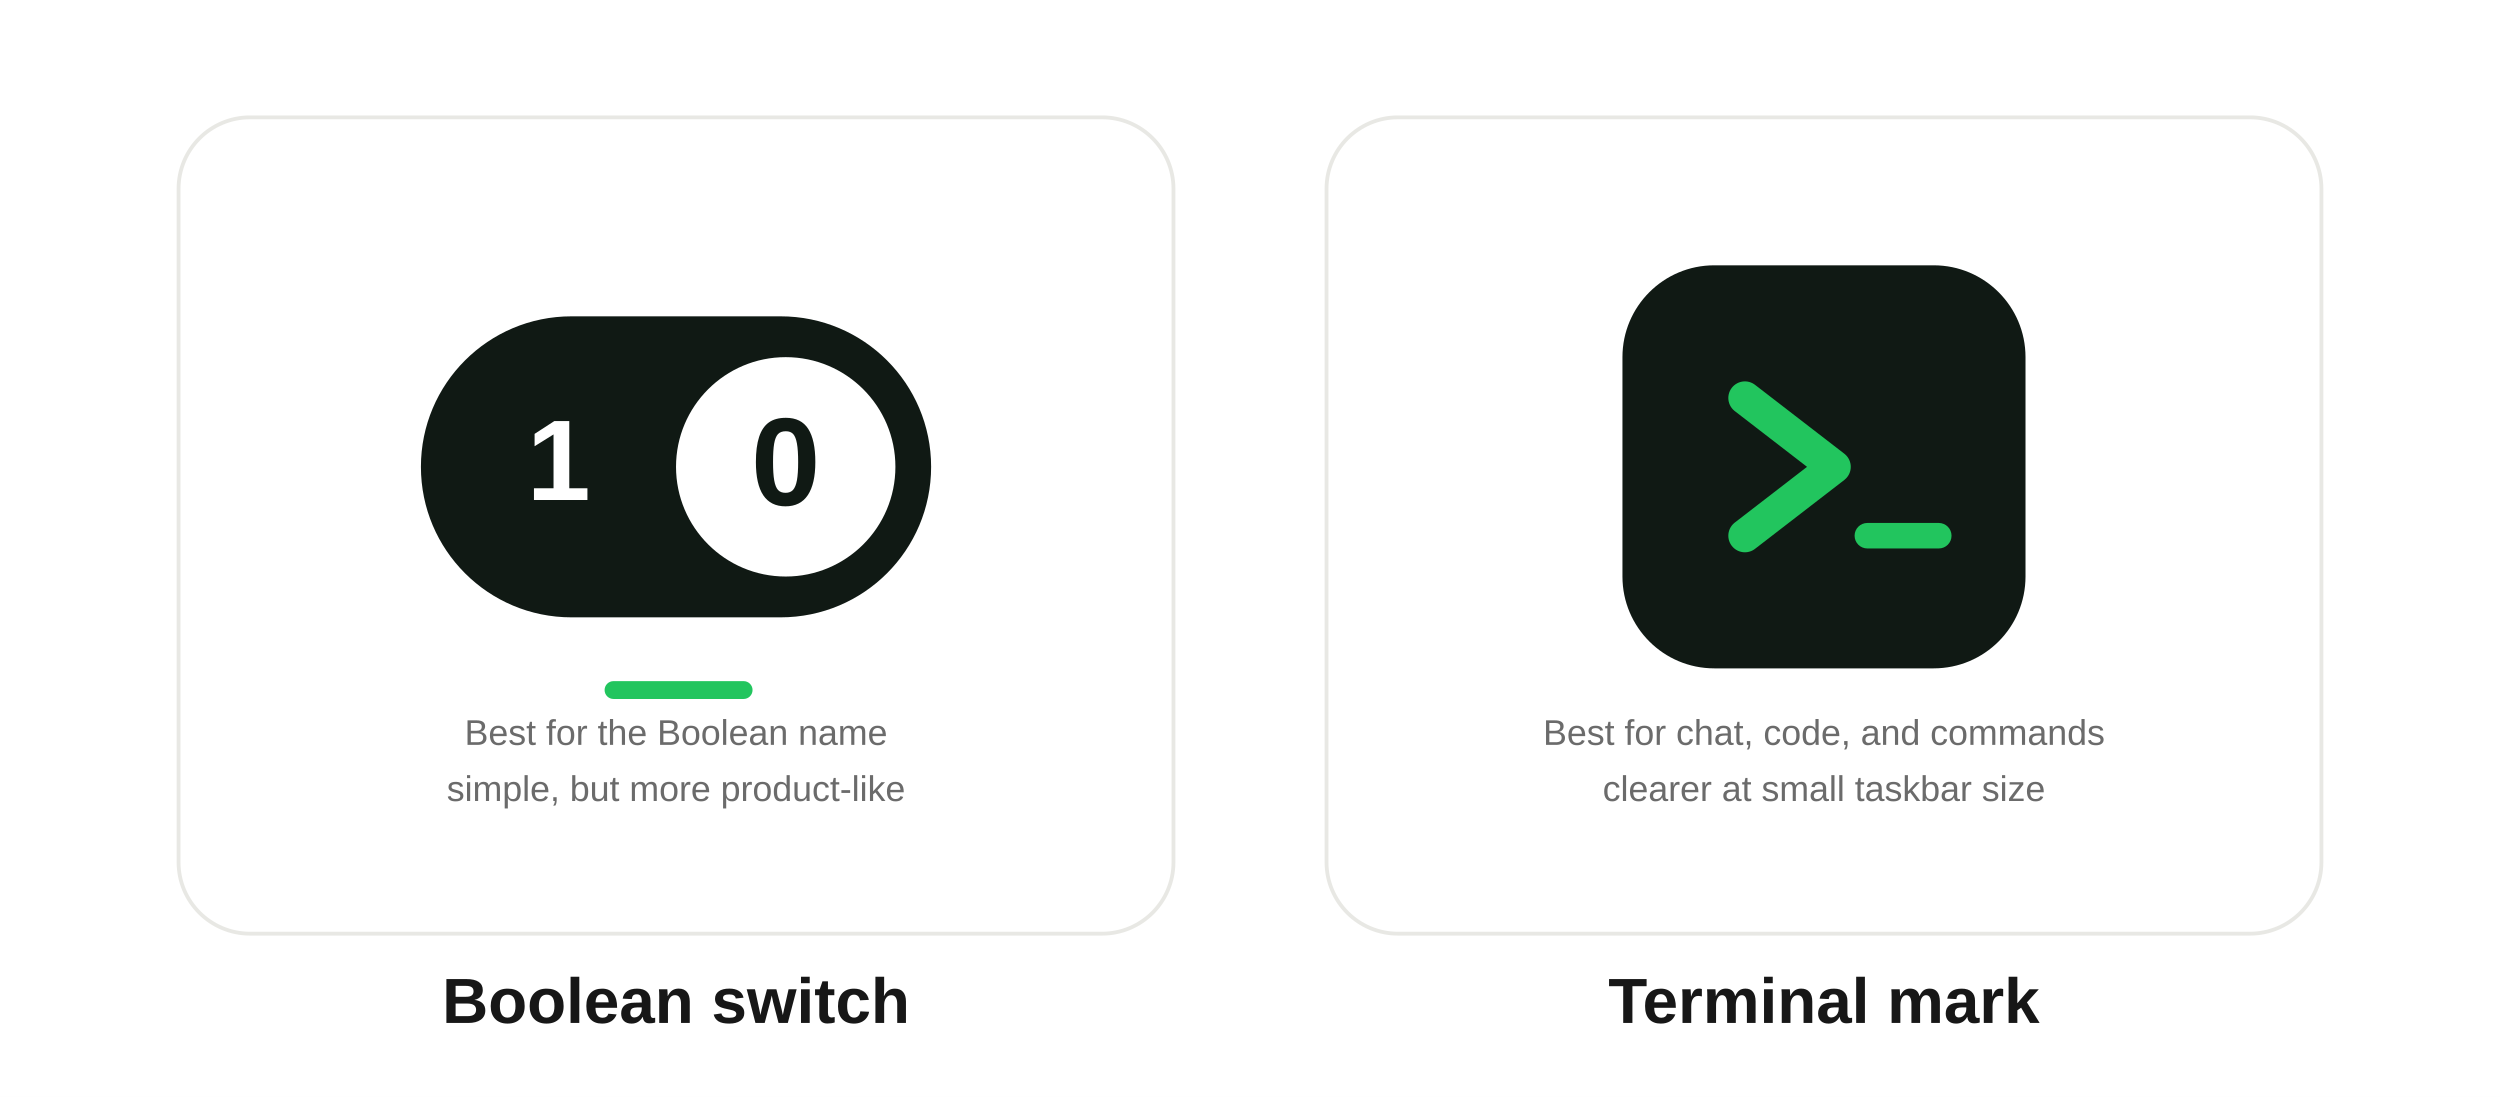
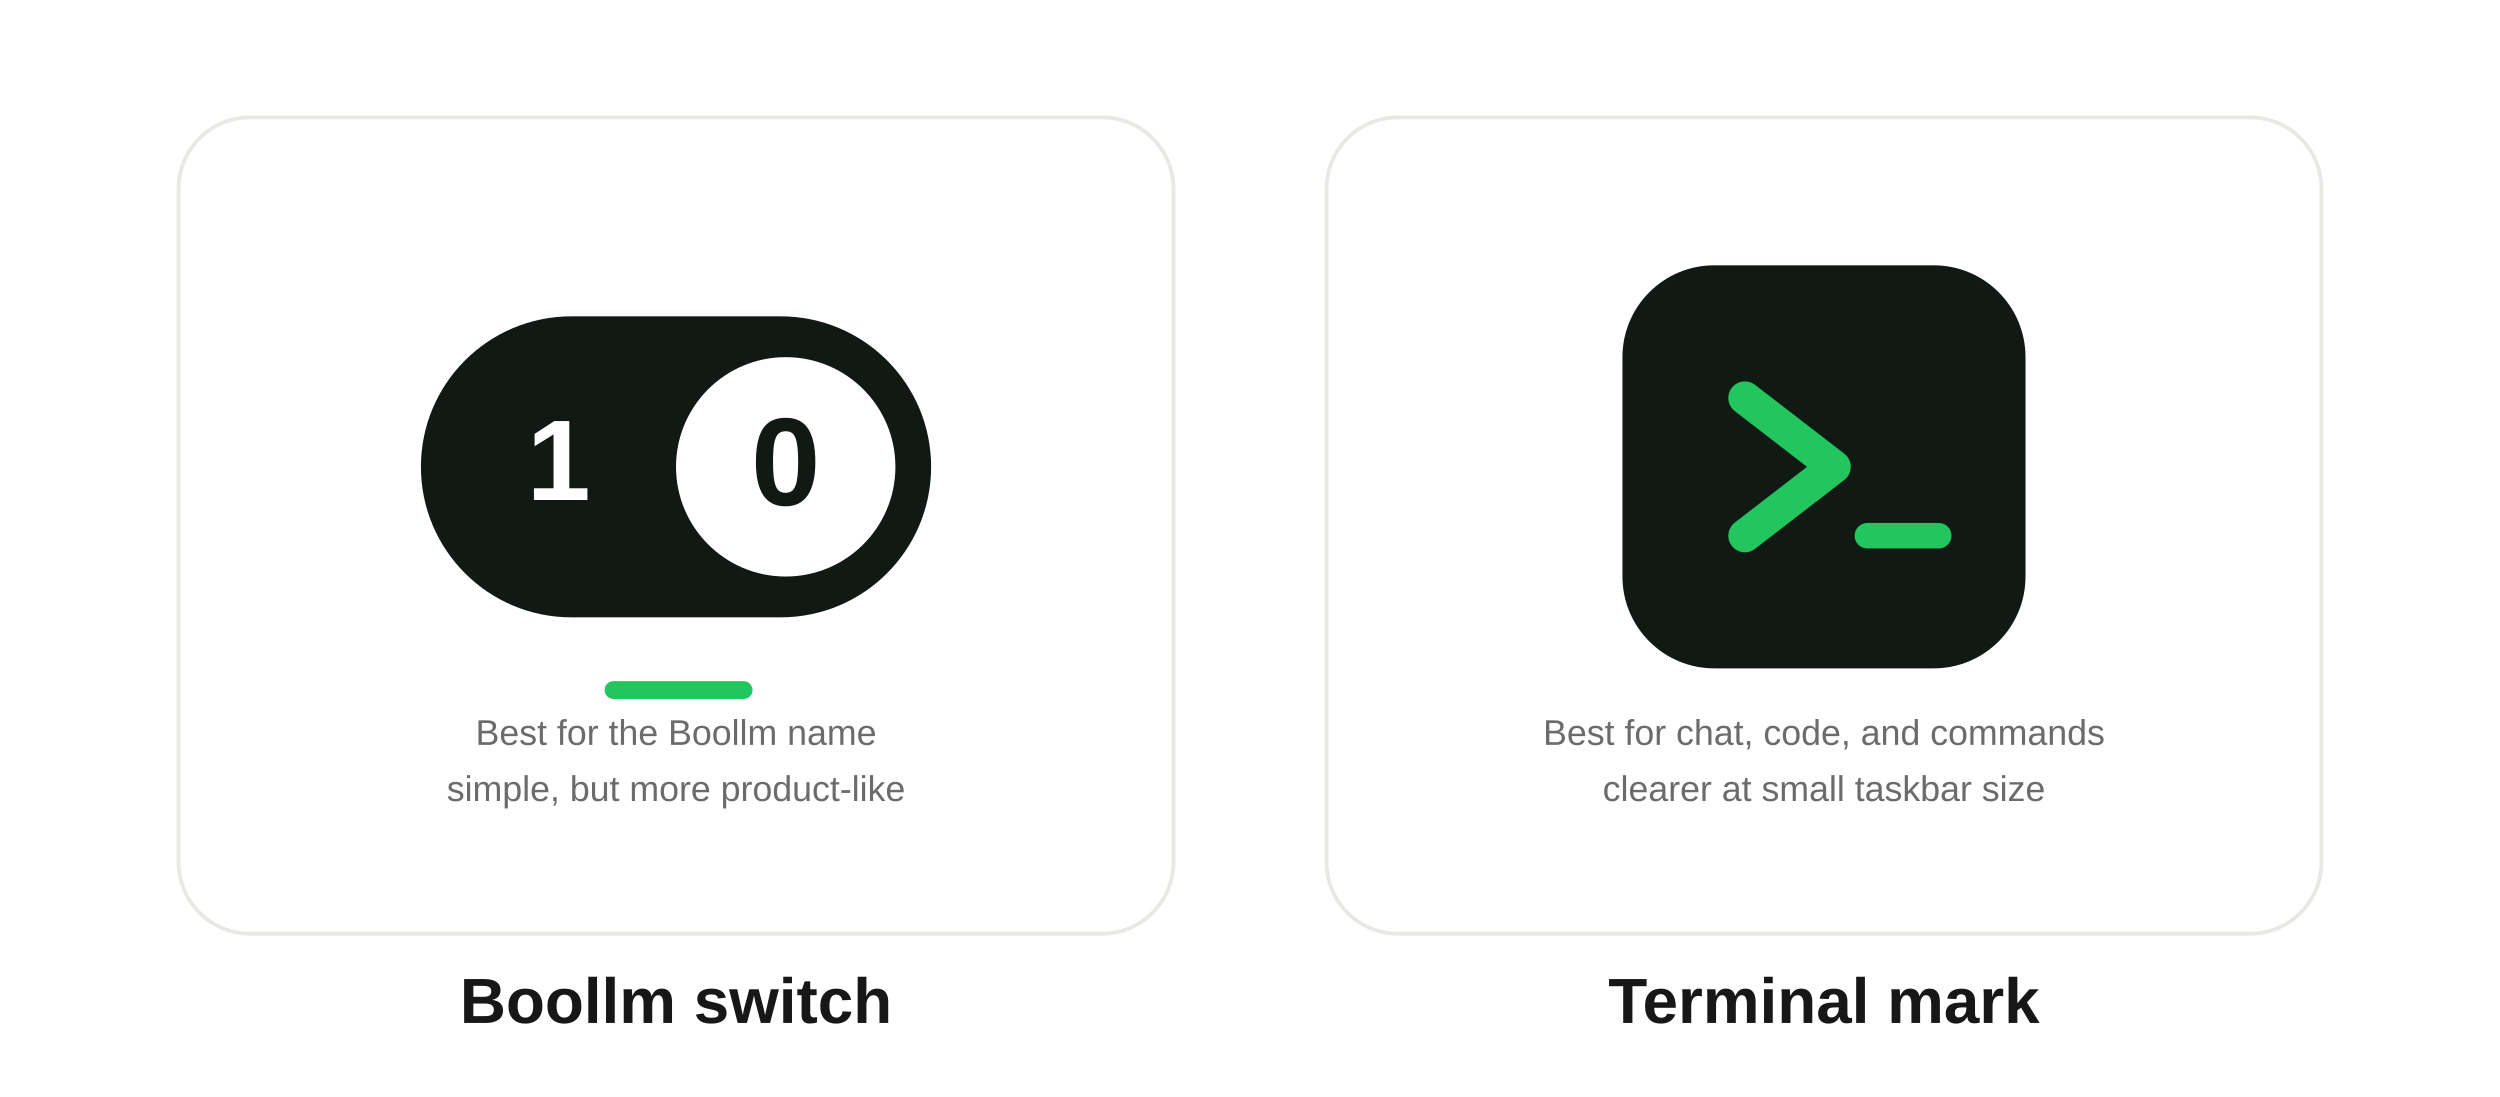
<svg xmlns="http://www.w3.org/2000/svg" width="980" height="430" viewBox="0 0 980 430">
  <rect width="980" height="430" fill="#ffffff" />
  <style>
    .label { font-family: "Segoe UI", Arial, sans-serif; font-size: 25px; font-weight: 600; fill: #171717; }
    .note { font-family: "Segoe UI", Arial, sans-serif; font-size: 14px; fill: #6b6b6b; }
    .card { fill: #fff; stroke: #e8e8e4; stroke-width: 1.5; }
    .green { fill: #22c55e; }
    .ink { fill: #101914; }
    .soft { fill: #f6f6f3; }
  </style>
  <g transform="translate(70 46)">
    <rect class="card" x="0" y="0" width="390" height="320" rx="28" />
-     <text class="label" x="195" y="355" text-anchor="middle">Boolean switch</text>
+     <text class="label" x="195" y="355" text-anchor="middle">Boollm switch</text>
    <g transform="translate(95 78)">
      <rect x="0" y="0" width="200" height="118" rx="59" class="ink" />
      <circle cx="143" cy="59" r="43" fill="#ffffff" />
      <text x="54" y="72" font-family="Segoe UI, Arial, sans-serif" font-size="45" font-weight="700" fill="#ffffff" text-anchor="middle">1</text>
      <text x="143" y="74" font-family="Segoe UI, Arial, sans-serif" font-size="49" font-weight="700" fill="#101914" text-anchor="middle">0</text>
      <rect x="72" y="143" width="58" height="7" rx="3.5" class="green" />
    </g>
-     <text class="note" x="195" y="246" text-anchor="middle">Best for the Boolean name</text>
+     <text class="note" x="195" y="246" text-anchor="middle">Best for the Boollm name</text>
    <text class="note" x="195" y="268" text-anchor="middle">simple, but more product-like</text>
  </g>
  <g transform="translate(520 46)">
    <rect class="card" x="0" y="0" width="390" height="320" rx="28" />
    <text class="label" x="195" y="355" text-anchor="middle">Terminal mark</text>
    <g transform="translate(116 58)">
      <rect x="0" y="0" width="158" height="158" rx="36" class="ink" />
      <path d="M48 52 L83 79 L48 106" fill="none" stroke="#22c55e" stroke-width="13" stroke-linecap="round" stroke-linejoin="round" />
      <rect x="91" y="101" width="38" height="10" rx="5" class="green" />
    </g>
    <text class="note" x="195" y="246" text-anchor="middle">Best for chat, code, and commands</text>
    <text class="note" x="195" y="268" text-anchor="middle">clearer at small taskbar size</text>
  </g>
</svg>
